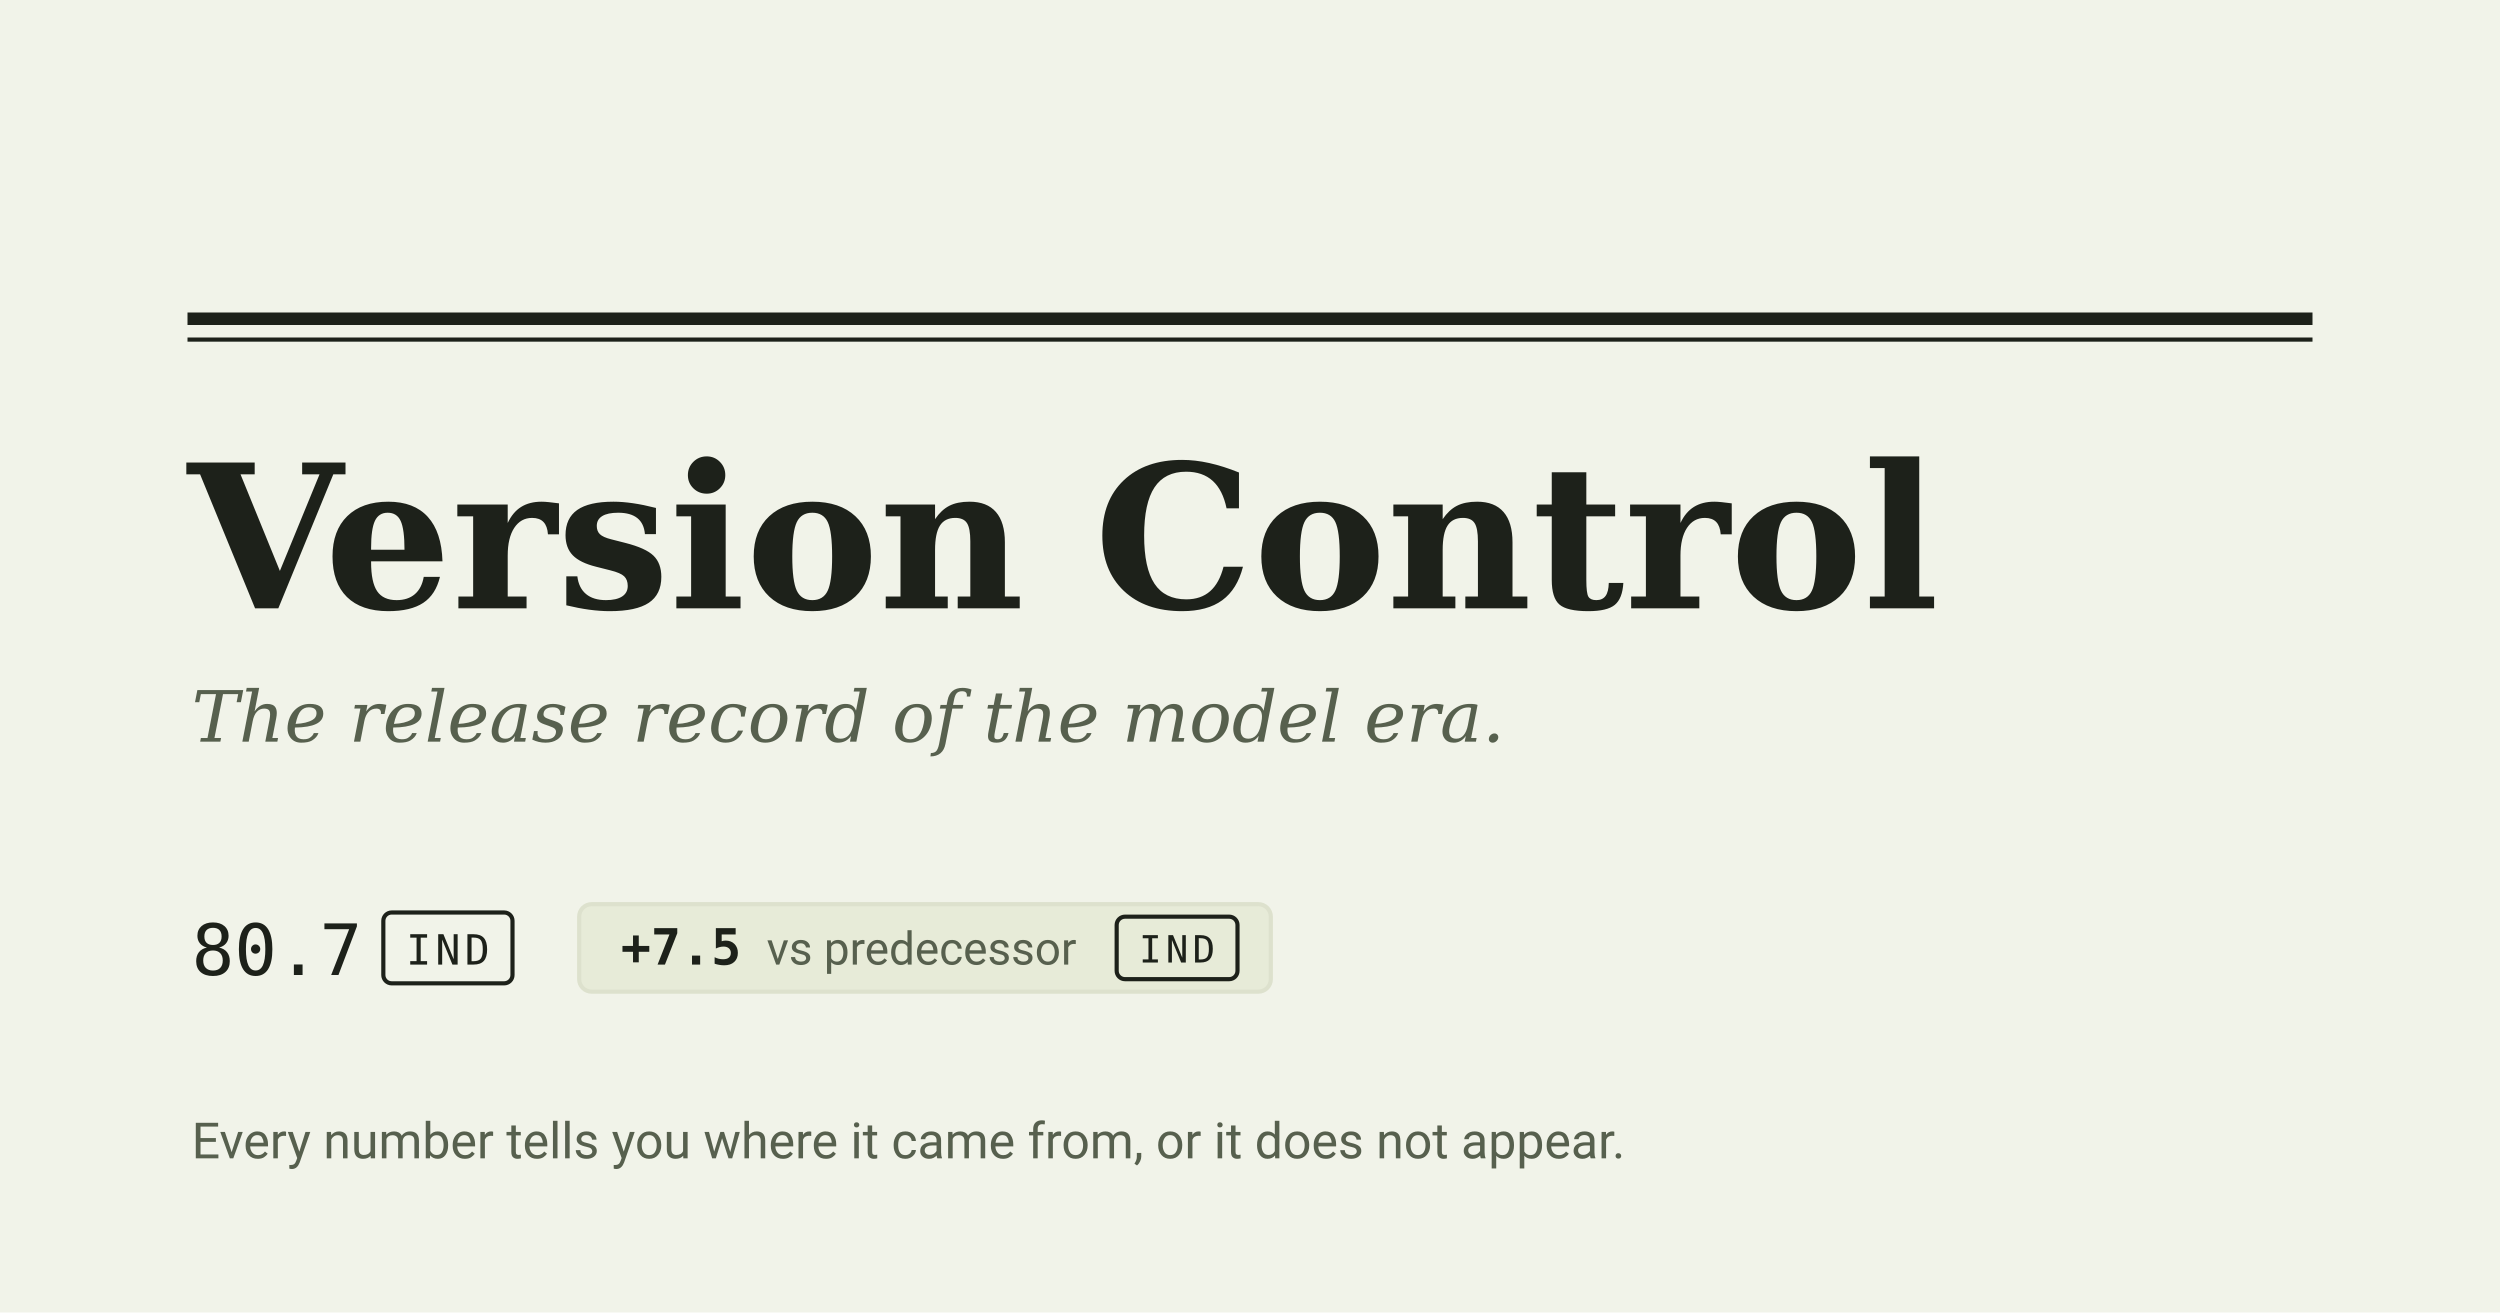
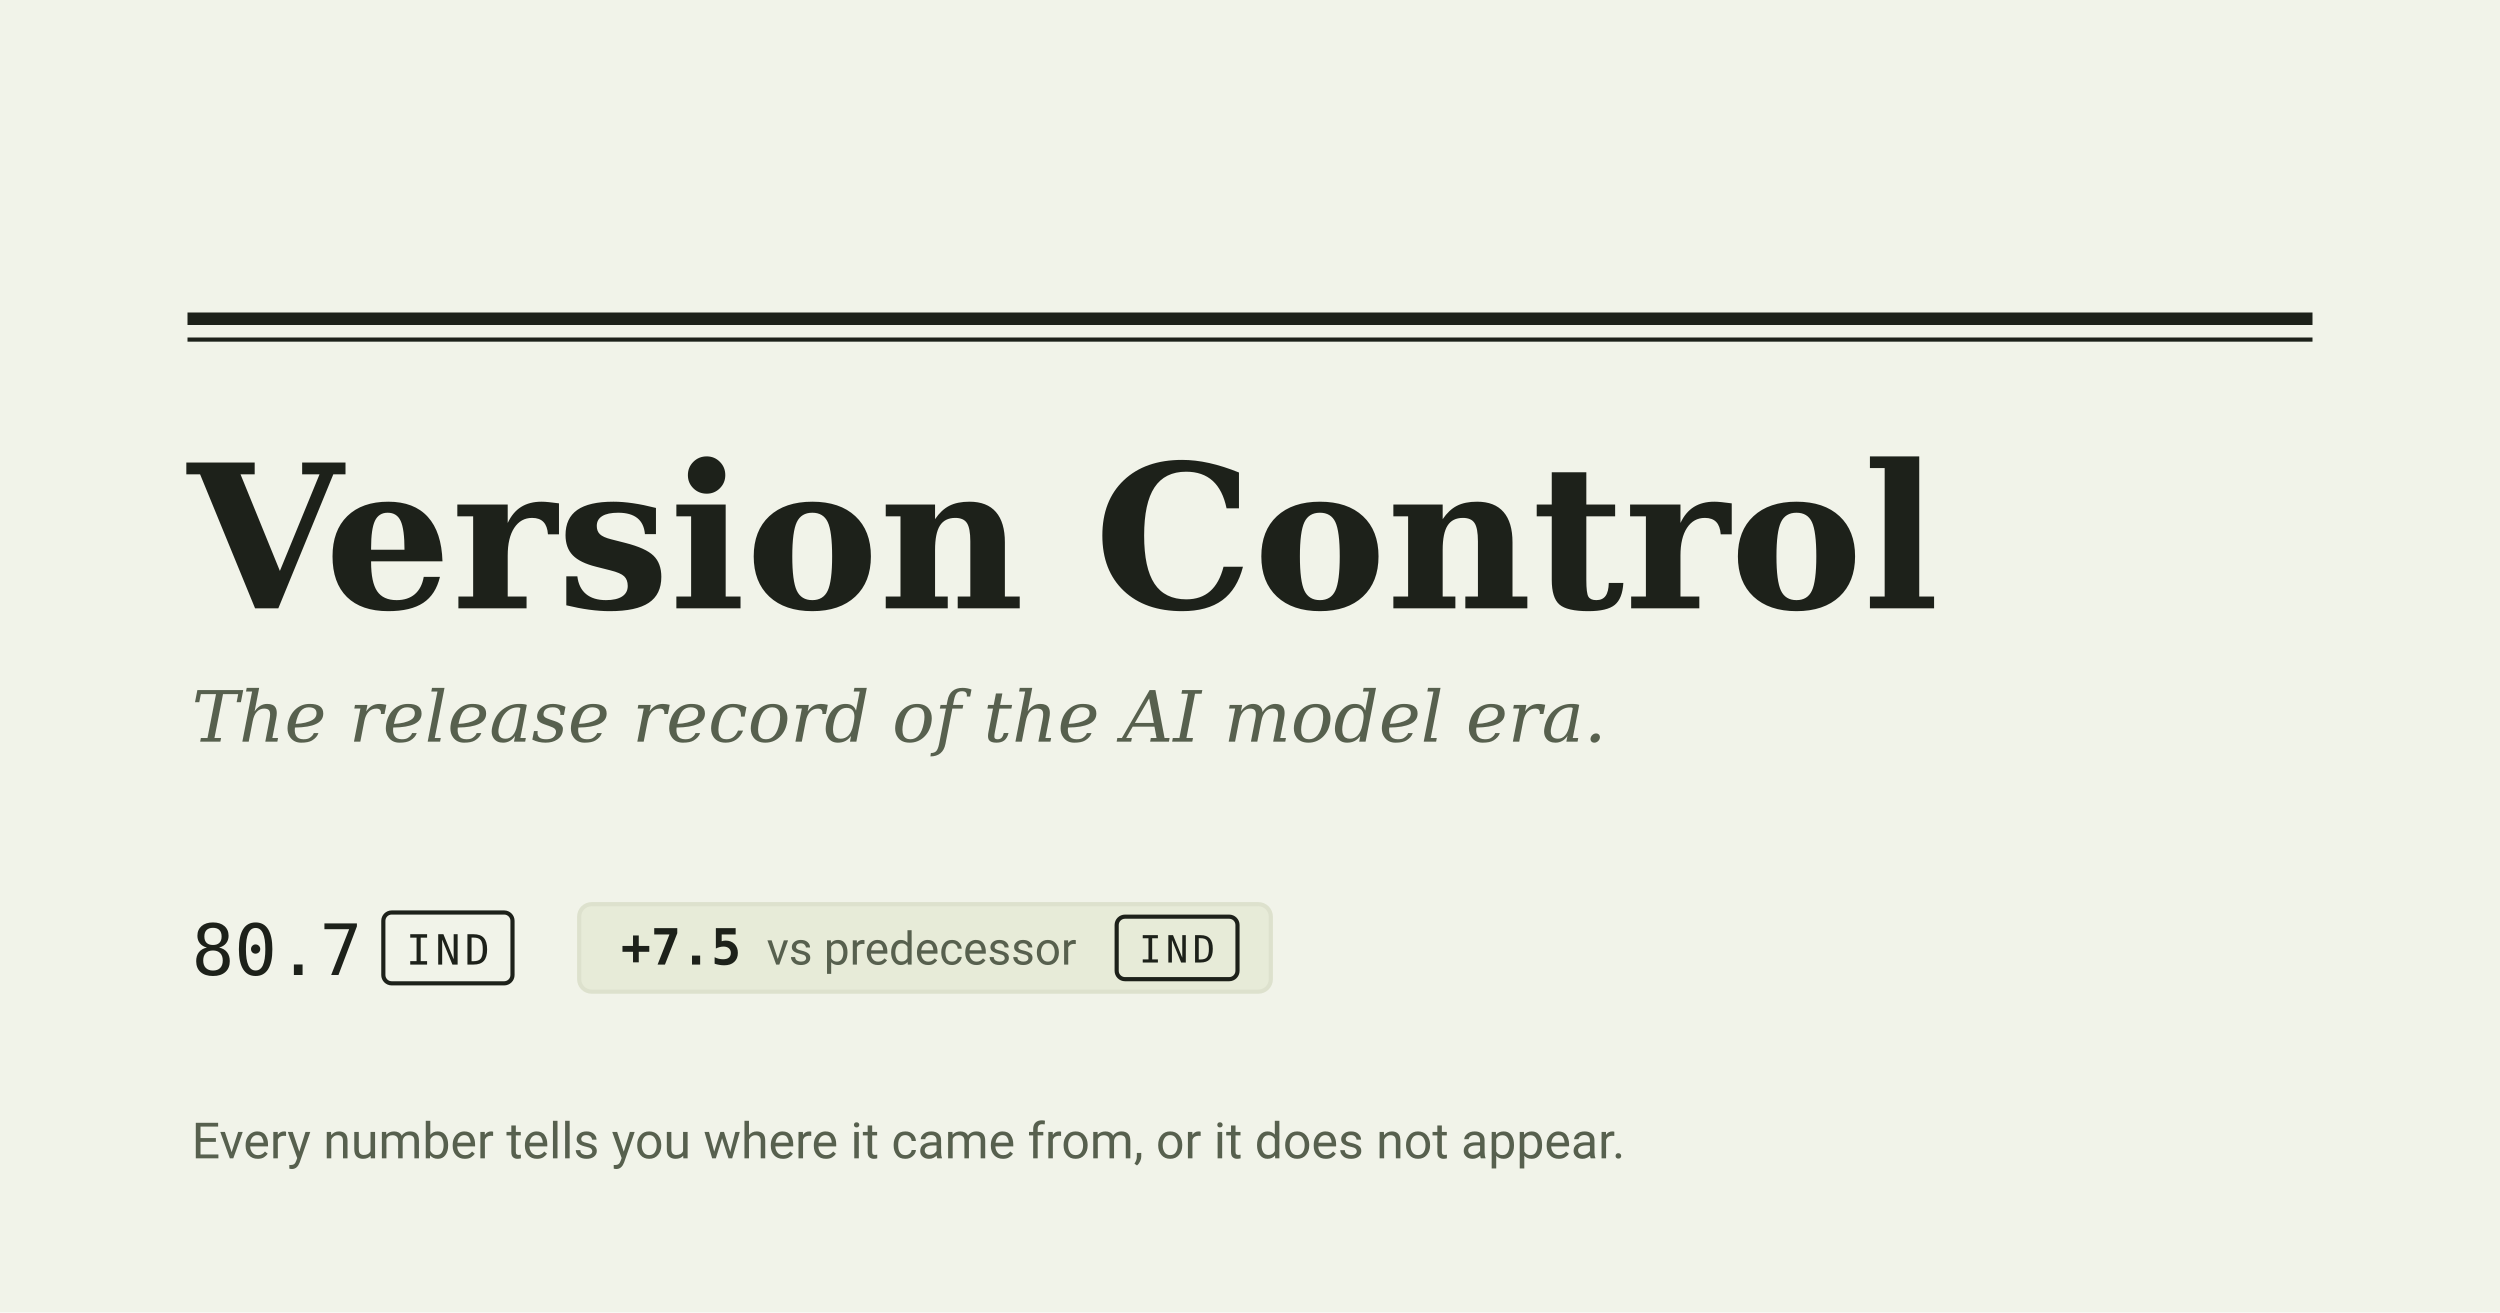
- <svg xmlns="http://www.w3.org/2000/svg" viewBox="0 0 1200 630" width="1200" height="630" role="img" aria-label="Version Control: the release record of the model era">
+ <svg xmlns="http://www.w3.org/2000/svg" viewBox="0 0 1200 630" width="1200" height="630" role="img" aria-label="Version Control: the release record of the AI model era">
  <style>
    .slab { font-family: Rockwell, "Rockwell Nova", "Roboto Slab", "DejaVu Serif", Georgia, serif; }
    .body { font-family: system-ui, "Segoe UI", Roboto, Helvetica, Arial, sans-serif; }
    .mono { font-family: ui-monospace, "Cascadia Mono", Consolas, "SF Mono", Menlo, monospace; }
  </style>
  <rect width="1200" height="630" fill="#f1f3e9" />
  <rect x="90" y="150" width="1020" height="6" fill="#1d211a" />
  <rect x="90" y="162" width="1020" height="2" fill="#1d211a" />
  <text x="90" y="292" class="slab" font-size="96" font-weight="700" fill="#1d211a">Version Control</text>
-   <text x="92" y="356" class="slab" font-size="34" font-style="italic" fill="#57604e">The release record of the model era.</text>
+   <text x="92" y="356" class="slab" font-size="34" font-style="italic" fill="#57604e">The release record of the AI model era.</text>
  <text x="92" y="468" class="mono" font-size="34" fill="#1d211a">80.7</text>
  <rect x="184" y="438" width="62" height="34" fill="none" stroke="#1d211a" stroke-width="2" rx="4" />
  <text x="215" y="463" text-anchor="middle" class="mono" font-size="20" letter-spacing="2" fill="#1d211a">IND</text>
  <rect x="278" y="434" width="332" height="42" fill="#e7ebd8" stroke="#dde1cd" stroke-width="2" rx="6" />
  <text x="298" y="463" class="mono" font-size="24" font-weight="600" fill="#1d211a">+7.5</text>
  <text x="368" y="463" class="body" font-size="22" fill="#57604e">vs predecessor</text>
  <rect x="536" y="440" width="58" height="30" fill="none" stroke="#1d211a" stroke-width="2" rx="4" />
  <text x="565" y="462" text-anchor="middle" class="mono" font-size="18" letter-spacing="2" fill="#1d211a">IND</text>
  <text x="92" y="556" class="body" font-size="24" fill="#57604e">Every number tells you where it came from, or it does not appear.</text>
</svg>
